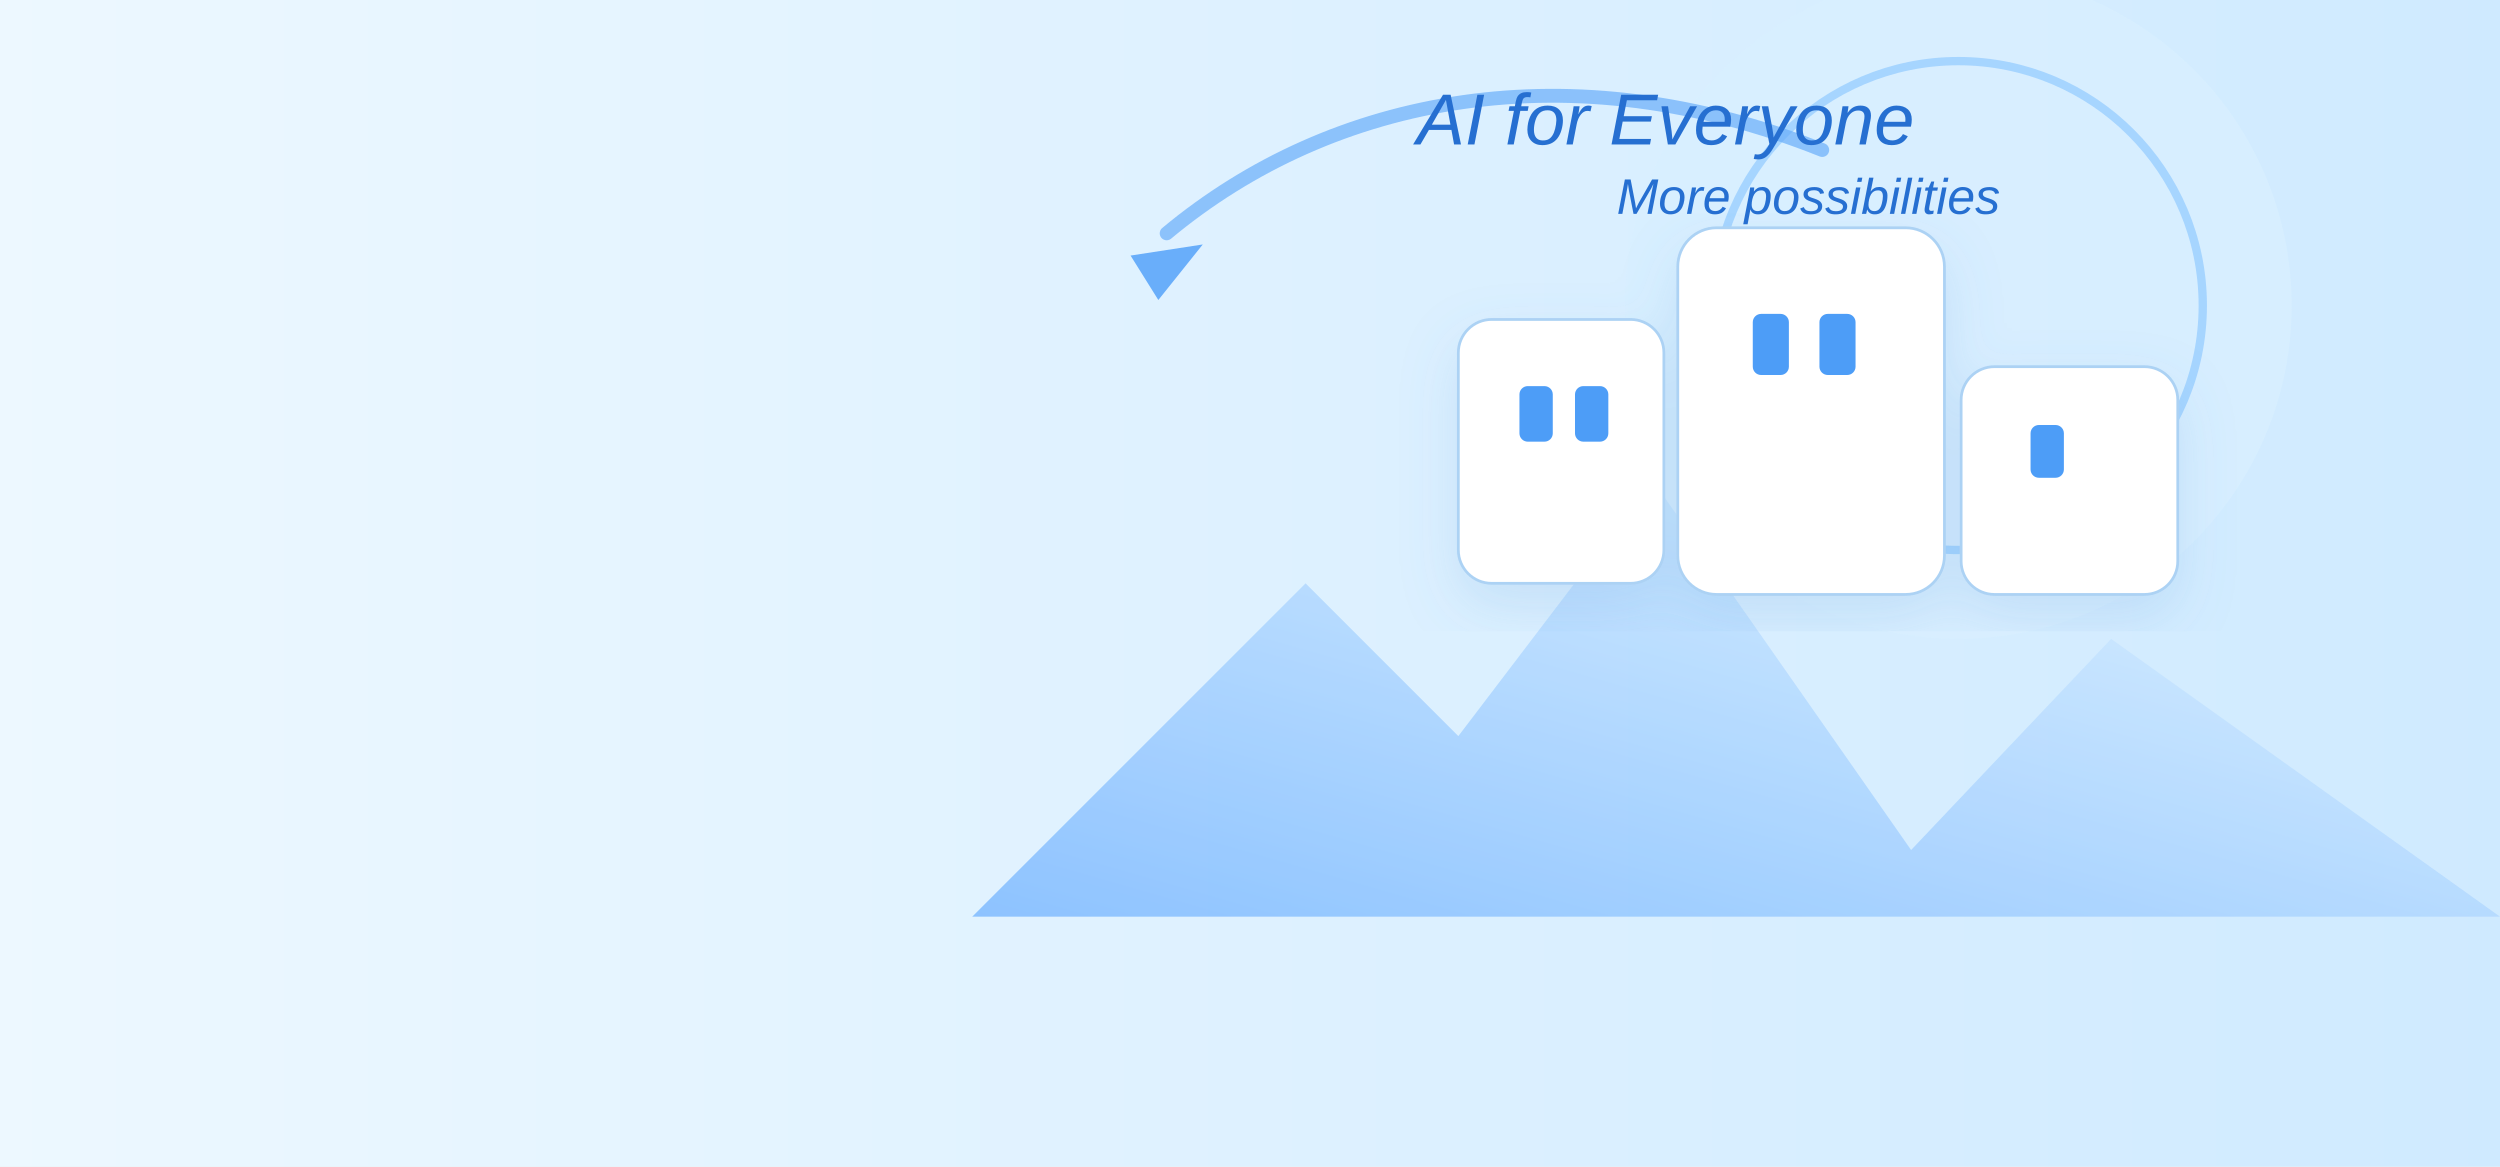
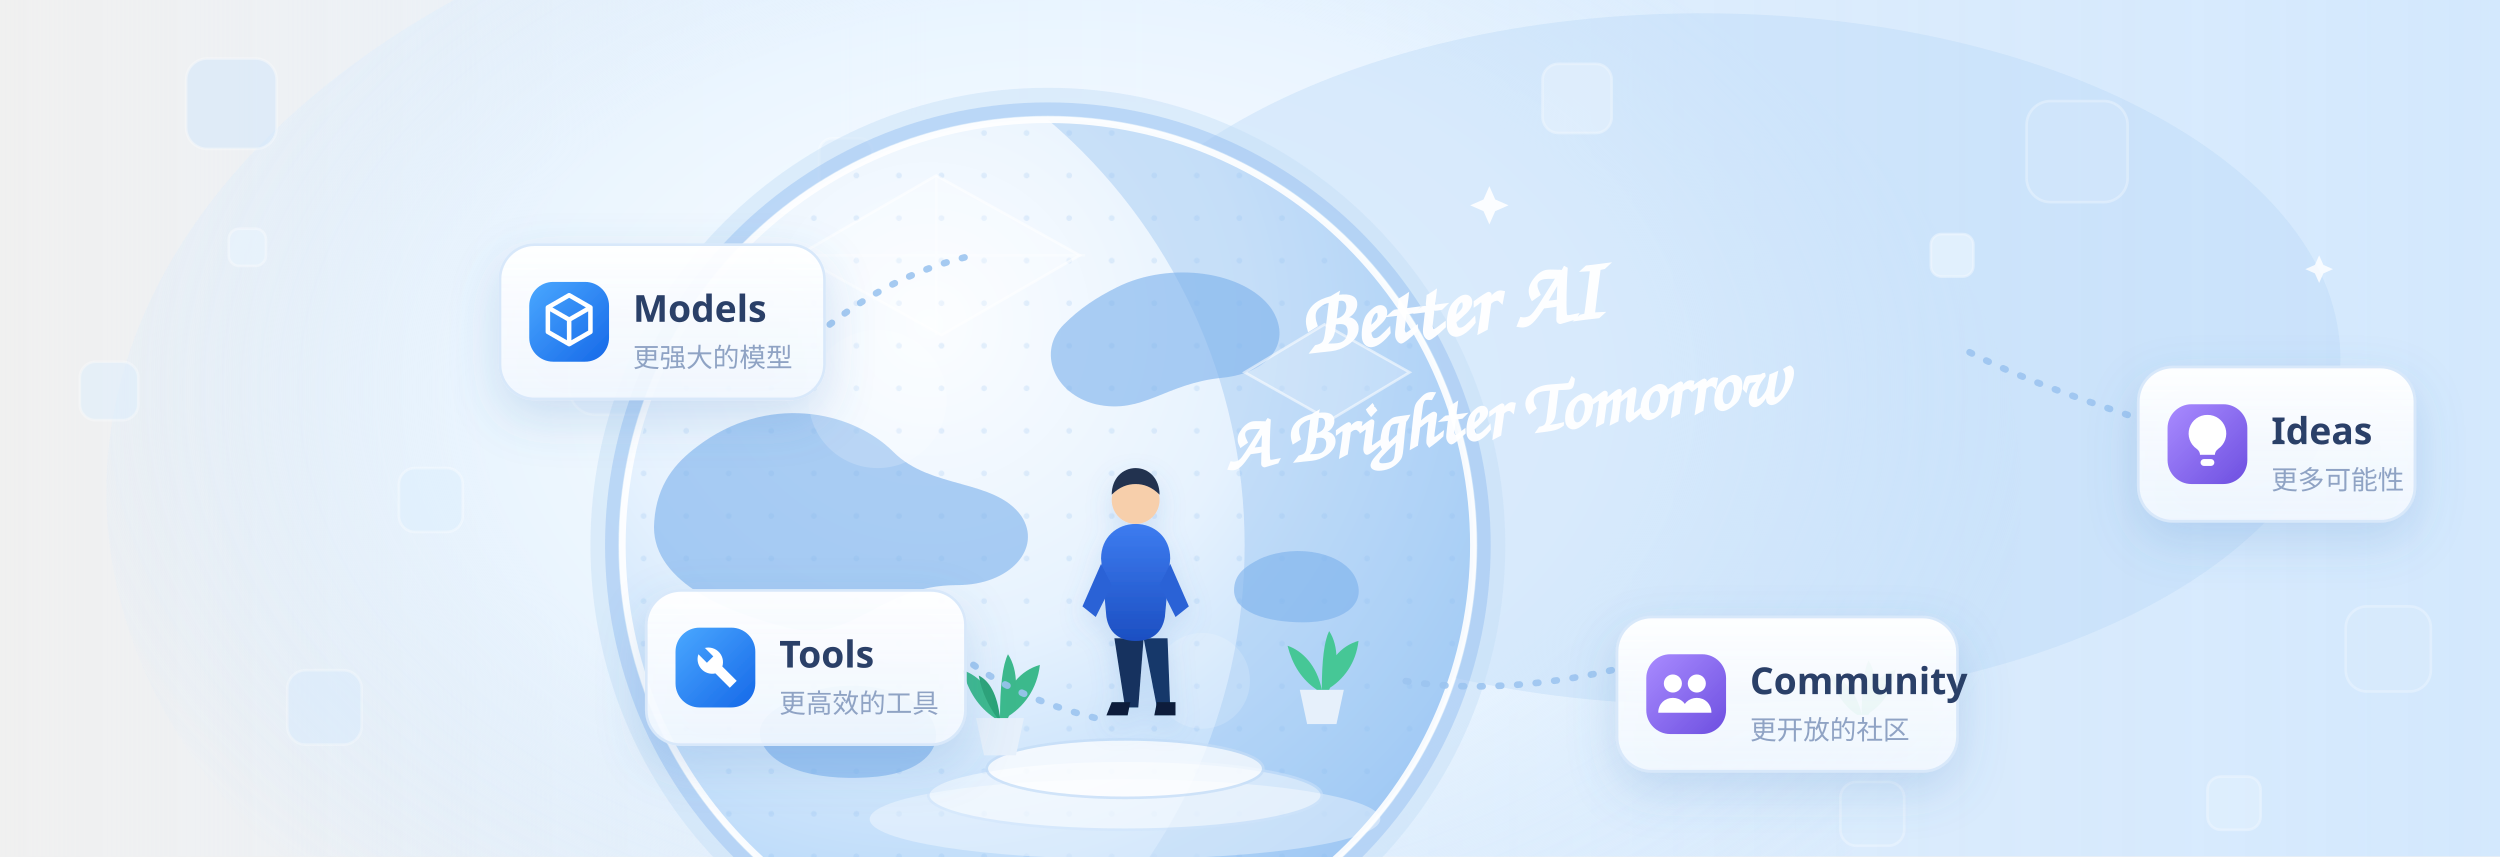
- <svg xmlns="http://www.w3.org/2000/svg" viewBox="0 0 900 420">
+ <svg xmlns="http://www.w3.org/2000/svg" viewBox="0 0 940 322" font-family="'Segoe UI','Microsoft YaHei',sans-serif">
  <defs>
-     <linearGradient id="a" x1="0" x2="1">
-       <stop stop-color="#edf8ff" />
-       <stop offset="1" stop-color="#cfeaff" />
+     <linearGradient id="wash" x1="0" y1="0" x2="1" y2="0">
+       <stop offset="0" stop-color="#eaf4ff" stop-opacity="0" />
+       <stop offset=".38" stop-color="#e2f0ff" stop-opacity=".85" />
+       <stop offset="1" stop-color="#d3e8fd" />
    </linearGradient>
-     <linearGradient id="b" x1="0" x2="1" y1="1">
-       <stop stop-color="#78b7ff" />
-       <stop offset="1" stop-color="#e8f7ff" />
+     <radialGradient id="glow" cx=".5" cy=".42" r=".55">
+       <stop offset="0" stop-color="#ffffff" />
+       <stop offset=".55" stop-color="#eaf5ff" />
+       <stop offset="1" stop-color="#cfe6fc" stop-opacity="0" />
+     </radialGradient>
+     <radialGradient id="globe" cx=".36" cy=".24" r=".95">
+       <stop offset="0" stop-color="#fbfdff" />
+       <stop offset=".4" stop-color="#e6f2fe" />
+       <stop offset=".75" stop-color="#b7d8f9" />
+       <stop offset="1" stop-color="#93bef2" />
+     </radialGradient>
+     <pattern id="dots" width="16" height="16" patternUnits="userSpaceOnUse">
+       <circle cx="2" cy="2" r="1.1" fill="#7fb3ec" opacity=".5" />
+     </pattern>
+     <linearGradient id="cardg" x1="0" y1="0" x2="0" y2="1">
+       <stop offset="0" stop-color="#ffffff" stop-opacity=".96" />
+       <stop offset="1" stop-color="#f3f9ff" stop-opacity=".9" />
    </linearGradient>
-     <filter id="s">
-       <feDropShadow dx="0" dy="8" stdDeviation="10" flood-color="#5f9cd8" flood-opacity=".18" />
+     <linearGradient id="tile-blue" x1="0" y1="0" x2="1" y2="1">
+       <stop offset="0" stop-color="#4aa8ff" />
+       <stop offset="1" stop-color="#1668e8" />
+     </linearGradient>
+     <linearGradient id="tile-violet" x1="0" y1="0" x2="1" y2="1">
+       <stop offset="0" stop-color="#a98bff" />
+       <stop offset="1" stop-color="#6d4fe0" />
+     </linearGradient>
+     <linearGradient id="suit" x1="0" y1="0" x2="0" y2="1">
+       <stop offset="0" stop-color="#3d7cf0" />
+       <stop offset="1" stop-color="#1c4fc2" />
+     </linearGradient>
+     <filter id="sh" x="-40%" y="-40%" width="180%" height="180%">
+       <feDropShadow dx="0" dy="7" stdDeviation="9" flood-color="#4d86c8" flood-opacity=".22" />
+     </filter>
+     <filter id="shs" x="-60%" y="-60%" width="220%" height="220%">
+       <feDropShadow dx="0" dy="4" stdDeviation="5" flood-color="#5b93d4" flood-opacity=".2" />
    </filter>
  </defs>
-   <rect width="900" height="420" fill="url(#a)" />
-   <circle cx="705" cy="110" r="120" fill="#d8efff" opacity=".8" />
-   <circle cx="705" cy="110" r="88" fill="none" stroke="#8cc7ff" stroke-width="3" opacity=".65" />
-   <path d="M350 330L470 210l55 55 70-92 93 133 72-76 140 100H350z" fill="url(#b)" opacity=".8" />
-   <g fill="#fff" stroke="#acd2f4" filter="url(#s)">
-     <rect x="525" y="115" width="74" height="95" rx="12" />
-     <rect x="604" y="82" width="96" height="132" rx="14" />
-     <rect x="706" y="132" width="78" height="82" rx="12" />
+   <rect x="0" y="0" width="940" height="322" fill="url(#wash)" />
+   <ellipse cx="400" cy="185" rx="360" ry="240" fill="url(#glow)" opacity=".9" />
+   <ellipse cx="640" cy="135" rx="240" ry="130" fill="#b7d7f6" opacity=".38" />
+   <g stroke="#ffffff" stroke-opacity=".55" stroke-width="1">
+     <rect x="70" y="22" width="34" height="34" rx="8" fill="#cfe5fb" opacity=".5" />
+     <rect x="150" y="176" width="24" height="24" rx="6" fill="#dceefd" opacity=".55" />
+     <rect x="214" y="112" width="44" height="44" rx="10" fill="#e8f3fe" opacity=".65" />
+     <rect x="108" y="252" width="28" height="28" rx="7" fill="#d5e9fc" opacity=".45" />
+     <rect x="308" y="52" width="20" height="20" rx="5" fill="#e2f0fd" opacity=".6" />
+     <rect x="30" y="136" width="22" height="22" rx="6" fill="#dceefd" opacity=".5" />
+     <rect x="762" y="38" width="38" height="38" rx="9" fill="#d3e7fb" opacity=".55" />
+     <rect x="882" y="228" width="32" height="32" rx="8" fill="#d9ebfc" opacity=".5" />
+     <rect x="830" y="292" width="20" height="20" rx="5" fill="#e2f0fd" opacity=".55" />
+     <rect x="692" y="294" width="24" height="24" rx="6" fill="#dceefd" opacity=".5" />
+     <rect x="580" y="24" width="26" height="26" rx="6" fill="#e6f2fd" opacity=".6" />
+     <rect x="506" y="286" width="18" height="18" rx="5" fill="#dceefd" opacity=".5" />
+     <rect x="86" y="86" width="14" height="14" rx="4" fill="#e8f3fe" opacity=".6" />
+     <rect x="726" y="88" width="16" height="16" rx="4" fill="#eaf5fe" opacity=".7" />
  </g>
-   <g fill="#4d9df7">
-     <rect x="547" y="139" width="12" height="20" rx="3" />
-     <rect x="567" y="139" width="12" height="20" rx="3" />
-     <rect x="631" y="113" width="13" height="22" rx="3" />
-     <rect x="655" y="113" width="13" height="22" rx="3" />
-     <rect x="731" y="153" width="12" height="19" rx="3" />
+   <circle cx="394" cy="205" r="172" fill="#c4def7" opacity=".45" />
+   <circle cx="394" cy="205" r="160" fill="url(#globe)" />
+   <circle cx="394" cy="205" r="158" fill="url(#dots)" opacity=".35" />
+   <path d="M394 45a160 160 0 0 1 0 320 210 210 0 0 0 0-320z" fill="#8fbcf0" opacity=".38" />
+   <g fill="#7db1ec" opacity=".62">
+     <path d="M262 168c26-20 58-14 74 2 14 14 38 10 48 24 8 12-4 26-24 26-30 0-38 22-64 16-24-6-52-18-50-40 1-14 8-22 16-28z" />
+     <path d="M420 108c20-10 48-6 58 8 8 12 0 24-18 26-22 2-30 14-48 10-16-4-22-20-12-30 6-6 12-10 20-14z" />
+     <path d="M300 262c18-8 42-4 50 8 6 10-2 20-20 22-20 2-40-2-44-14-2-8 6-12 14-16z" />
+     <path d="M474 210c14-6 32-2 36 8 4 10-6 16-20 16-14 0-26-4-26-12 0-6 4-9 10-12z" />
  </g>
-   <path d="M420 84c60-50 146-66 236-30" fill="none" stroke="#69aefa" stroke-width="5" stroke-linecap="round" opacity=".7" />
-   <path d="M407 92l26-4-16 20" fill="#69aefa" />
-   <g font-family="Arial, sans-serif" fill="#266fd1">
-     <text x="510" y="52" font-size="26" font-style="italic">AI for Everyone</text>
-     <text x="582" y="77" font-size="18" font-style="italic">More possibilities</text>
+   <g stroke="#ffffff" stroke-opacity=".55" fill="none">
+     <path d="M300 96l52-30 54 30-52 30z" fill="#ffffff" fill-opacity=".28" />
+     <path d="M352 66v60M300 96l108 0" stroke-opacity=".35" />
+     <path d="M468 140l30-18 32 18-30 18z" fill="#ffffff" fill-opacity=".2" />
+   </g>
+   <circle cx="330" cy="150" r="26" fill="#ffffff" opacity=".18" />
+   <circle cx="452" cy="256" r="18" fill="#ffffff" opacity=".16" />
+   <circle cx="394" cy="205" r="160" fill="none" stroke="#ffffff" stroke-opacity=".9" stroke-width="2.5" />
+   <circle cx="394" cy="205" r="164" fill="none" stroke="#8ab8f0" stroke-opacity=".4" stroke-width="5" />
+   <g fill="#ffffff" opacity=".96" transform="rotate(-7 616 142)" style="font-family:'Segoe Print','Comic Sans MS',cursive">
+     <text x="492" y="118" font-size="33" font-style="italic" font-weight="700">Better AI</text>
+     <text x="458" y="158" font-size="28" font-style="italic" font-weight="700">A Brighter Tomorrow</text>
+   </g>
+   <g>
+     <ellipse cx="423" cy="308" rx="96" ry="15" fill="#ffffff" opacity=".38" />
+     <ellipse cx="423" cy="299" rx="74" ry="13" fill="#ffffff" opacity=".5" stroke="#cfe4fb" />
+     <ellipse cx="423" cy="289" rx="52" ry="11" fill="#ffffff" opacity=".72" stroke="#c4dcf7" />
+   </g>
+   <g filter="url(#shs)">
+     <path d="M419 240l4 26h5l2-26z" fill="#12315f" />
+     <path d="M430 240l5 26h5l-1-26z" fill="#16386b" />
+     <path d="M418 264l-2 5h8l1-5zM435 264l-1 5h8l0-5z" fill="#0b1d3a" />
+     <path d="M414 210c0-8 6-13 13-13s13 5 13 13l-2 22c-1 6-5 9-11 9s-10-3-11-9z" fill="url(#suit)" />
+     <path d="M414 212l-7 16 5 4 6-12zM440 212l7 16-5 4-6-12z" fill="#2b62d6" />
+     <circle cx="427" cy="188" r="9" fill="#f7cfab" />
+     <path d="M418 186c0-6 4-10 9-10s9 4 9 10c-3-3-6-4-9-4s-6 1-9 4z" fill="#20304f" />
+   </g>
+   <g stroke-width="0">
+     <g transform="translate(376,262)">
+       <path d="M-9 8h18l-3 14h-12z" fill="#e6f0fb" stroke="#c9def5" />
+       <path d="M0 8C-2 -2-8-8-14-10c2 8 6 14 12 18zM0 8C2-4 8-10 15-12c-1 9-6 16-13 20zM0 8C0-4 1-12 3-16c4 6 4 16 0 24z" fill="#3cb98c" />
+       <path d="M0 8C-1-1-4-6-8-8c1 6 4 12 7 16z" fill="#2ba377" />
+     </g>
+     <g transform="translate(497,252) scale(.92)">
+       <path d="M-9 8h18l-3 14h-12z" fill="#e6f0fb" stroke="#c9def5" />
+       <path d="M0 8C-2-2-8-8-14-10c2 8 6 14 12 18zM0 8C2-4 8-10 15-12c-1 9-6 16-13 20zM0 8C0-4 1-12 3-16c4 6 4 16 0 24z" fill="#46c796" />
+     </g>
+     <g transform="translate(700,262) scale(.85)">
+       <path d="M-9 8h18l-3 14h-12z" fill="#e6f0fb" stroke="#c9def5" />
+       <path d="M0 8C-2-2-8-8-14-10c2 8 6 14 12 18zM0 8C2-4 8-10 15-12c-1 9-6 16-13 20zM0 8C0-4 1-12 3-16c4 6 4 16 0 24z" fill="#3cb98c" />
+     </g>
+   </g>
+   <g stroke="#9cc4ef" stroke-dasharray="1 6" stroke-width="2.5" stroke-linecap="round" fill="none" opacity=".9">
+     <path d="M312 122C330 108 348 100 366 96" />
+     <path d="M366 250C380 260 396 266 412 270" />
+     <path d="M606 252C580 258 552 260 528 256" />
+     <path d="M800 156C776 148 754 140 736 130" />
+   </g>
+   <g filter="url(#sh)">
+     <g transform="translate(188,92)">
+       <rect width="122" height="58" rx="13" fill="url(#cardg)" stroke="#d8e8fa" />
+       <rect x="11" y="14" width="30" height="30" rx="9" fill="url(#tile-blue)" />
+       <path d="M26 19l8 4.6v9.2l-8 4.6-8-4.6v-9.2zM18 23.6l8 4.6 8-4.6M26 28.2v9.2" stroke="#fff" stroke-width="1.7" fill="none" stroke-linejoin="round" />
+       <text x="50" y="29" font-size="14" font-weight="700" fill="#2c3f68">Models</text>
+       <text x="50" y="46" font-size="10" fill="#8fa3c4">更强大的模型</text>
+     </g>
+     <g transform="translate(243,222)">
+       <rect width="120" height="58" rx="13" fill="url(#cardg)" stroke="#d8e8fa" />
+       <rect x="11" y="14" width="30" height="30" rx="9" fill="url(#tile-blue)" />
+       <path d="M21 22a5.5 5.5 0 0 1 7.6 6.6l5.4 5.4-2.6 2.6-5.4-5.4A5.5 5.5 0 0 1 19.6 24l3.2 3.2 2.4-2.4-3.2-3.2z" fill="#fff" />
+       <text x="50" y="29" font-size="14" font-weight="700" fill="#2c3f68">Tools</text>
+       <text x="50" y="46" font-size="10" fill="#8fa3c4">更高效的工具</text>
+     </g>
+     <g transform="translate(608,232)">
+       <rect width="128" height="58" rx="13" fill="url(#cardg)" stroke="#d8e8fa" />
+       <rect x="11" y="14" width="30" height="30" rx="9" fill="url(#tile-violet)" />
+       <g fill="#fff">
+         <circle cx="21" cy="25" r="3.4" />
+         <circle cx="30" cy="25" r="3.4" />
+         <path d="M15.5 36c0-3.4 2.5-5.6 5.5-5.6s5.5 2.2 5.5 5.6zM24.5 36c0-3.4 2.5-5.6 5.5-5.6s5.5 2.2 5.5 5.6z" />
+       </g>
+       <text x="50" y="29" font-size="14" font-weight="700" fill="#2c3f68">Community</text>
+       <text x="50" y="46" font-size="10" fill="#8fa3c4">更开放的社区</text>
+     </g>
+     <g transform="translate(804,138)">
+       <rect width="104" height="58" rx="13" fill="url(#cardg)" stroke="#d8e8fa" />
+       <rect x="11" y="14" width="30" height="30" rx="9" fill="url(#tile-violet)" />
+       <path d="M26 18a7 7 0 0 1 4 12.8c-.8.6-1.2 1.4-1.2 2.2h-5.6c0-.8-.4-1.6-1.2-2.2A7 7 0 0 1 26 18z" fill="#fff" />
+       <rect x="23.4" y="34.6" width="5.2" height="2.6" rx="1.3" fill="#fff" />
+       <text x="50" y="29" font-size="14" font-weight="700" fill="#2c3f68">Ideas</text>
+       <text x="50" y="46" font-size="10" fill="#8fa3c4">更多可能性</text>
+     </g>
+   </g>
+   <g fill="#ffffff">
+     <path d="M560 70l2.2 5 5 2.2-5 2.2-2.2 5-2.2-5-5-2.2 5-2.2z" opacity=".9" />
+     <path d="M676 328l1.6 3.6 3.6 1.6-3.6 1.6-1.6 3.6-1.6-3.6-3.6-1.6 3.6-1.6z" opacity=".7" />
+     <path d="M872 96l1.6 3.6 3.6 1.6-3.6 1.6-1.6 3.6-1.6-3.6-3.6-1.6 3.6-1.6z" opacity=".8" />
  </g>
</svg>
